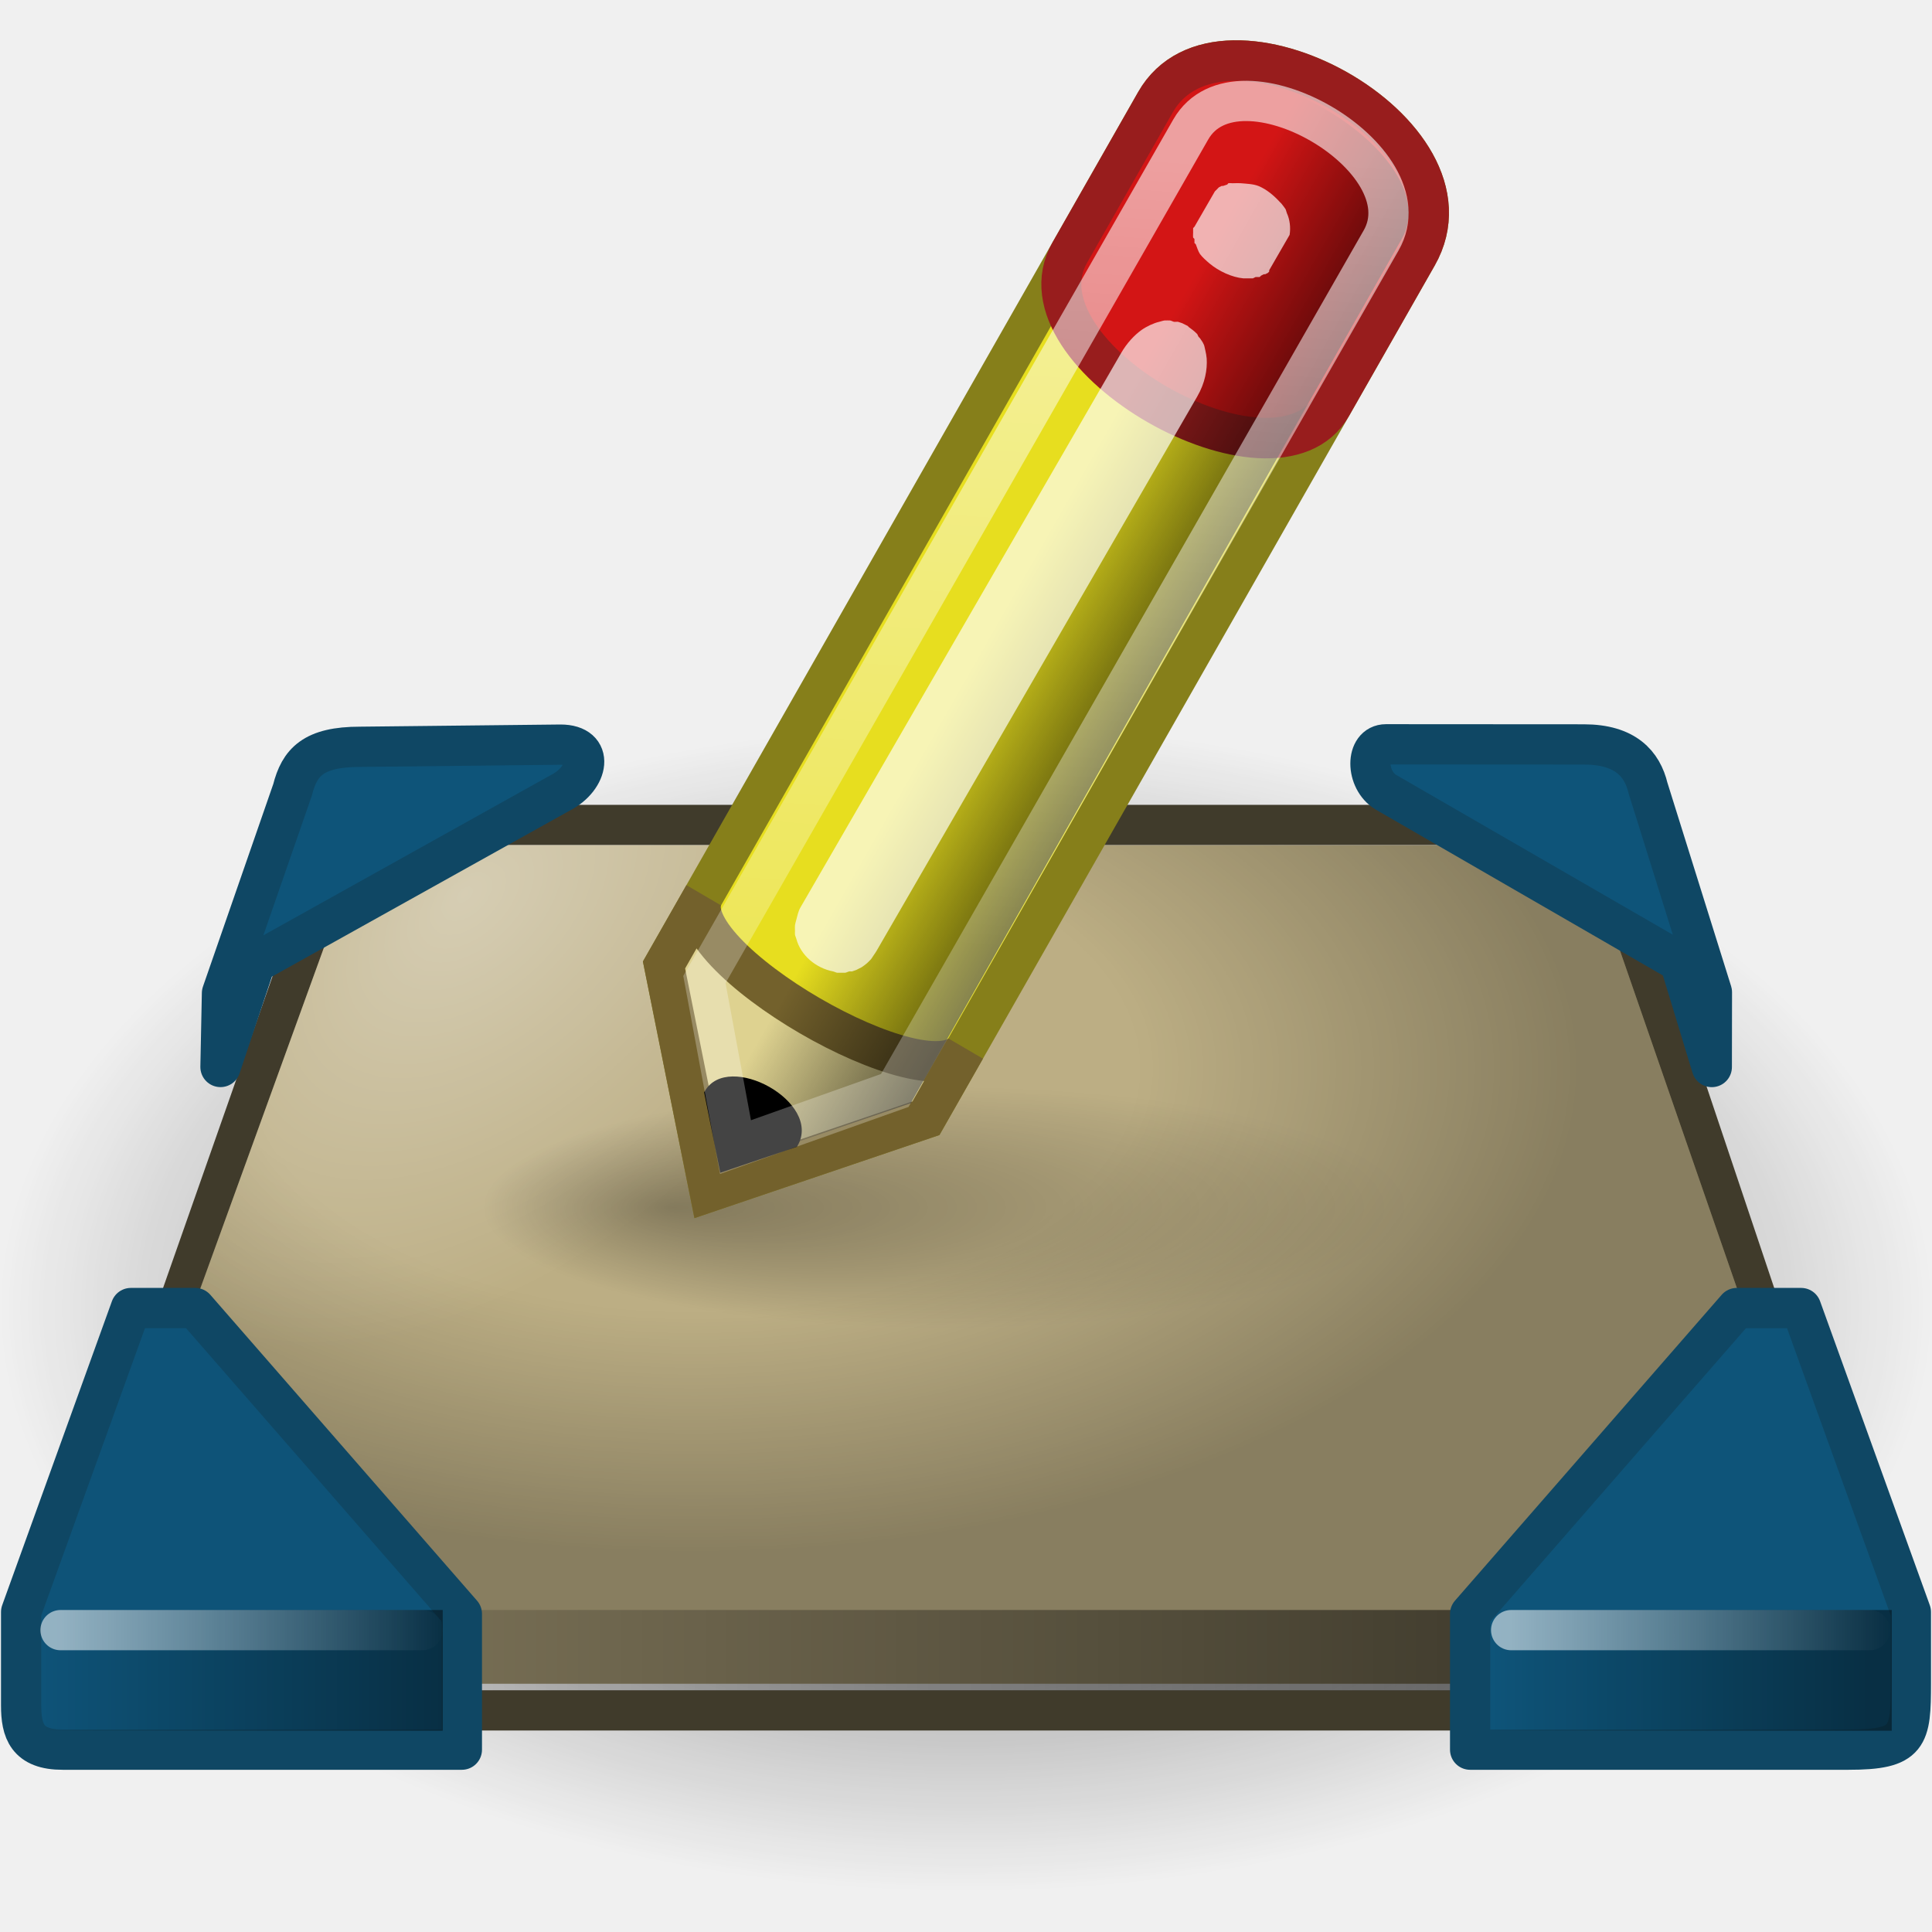
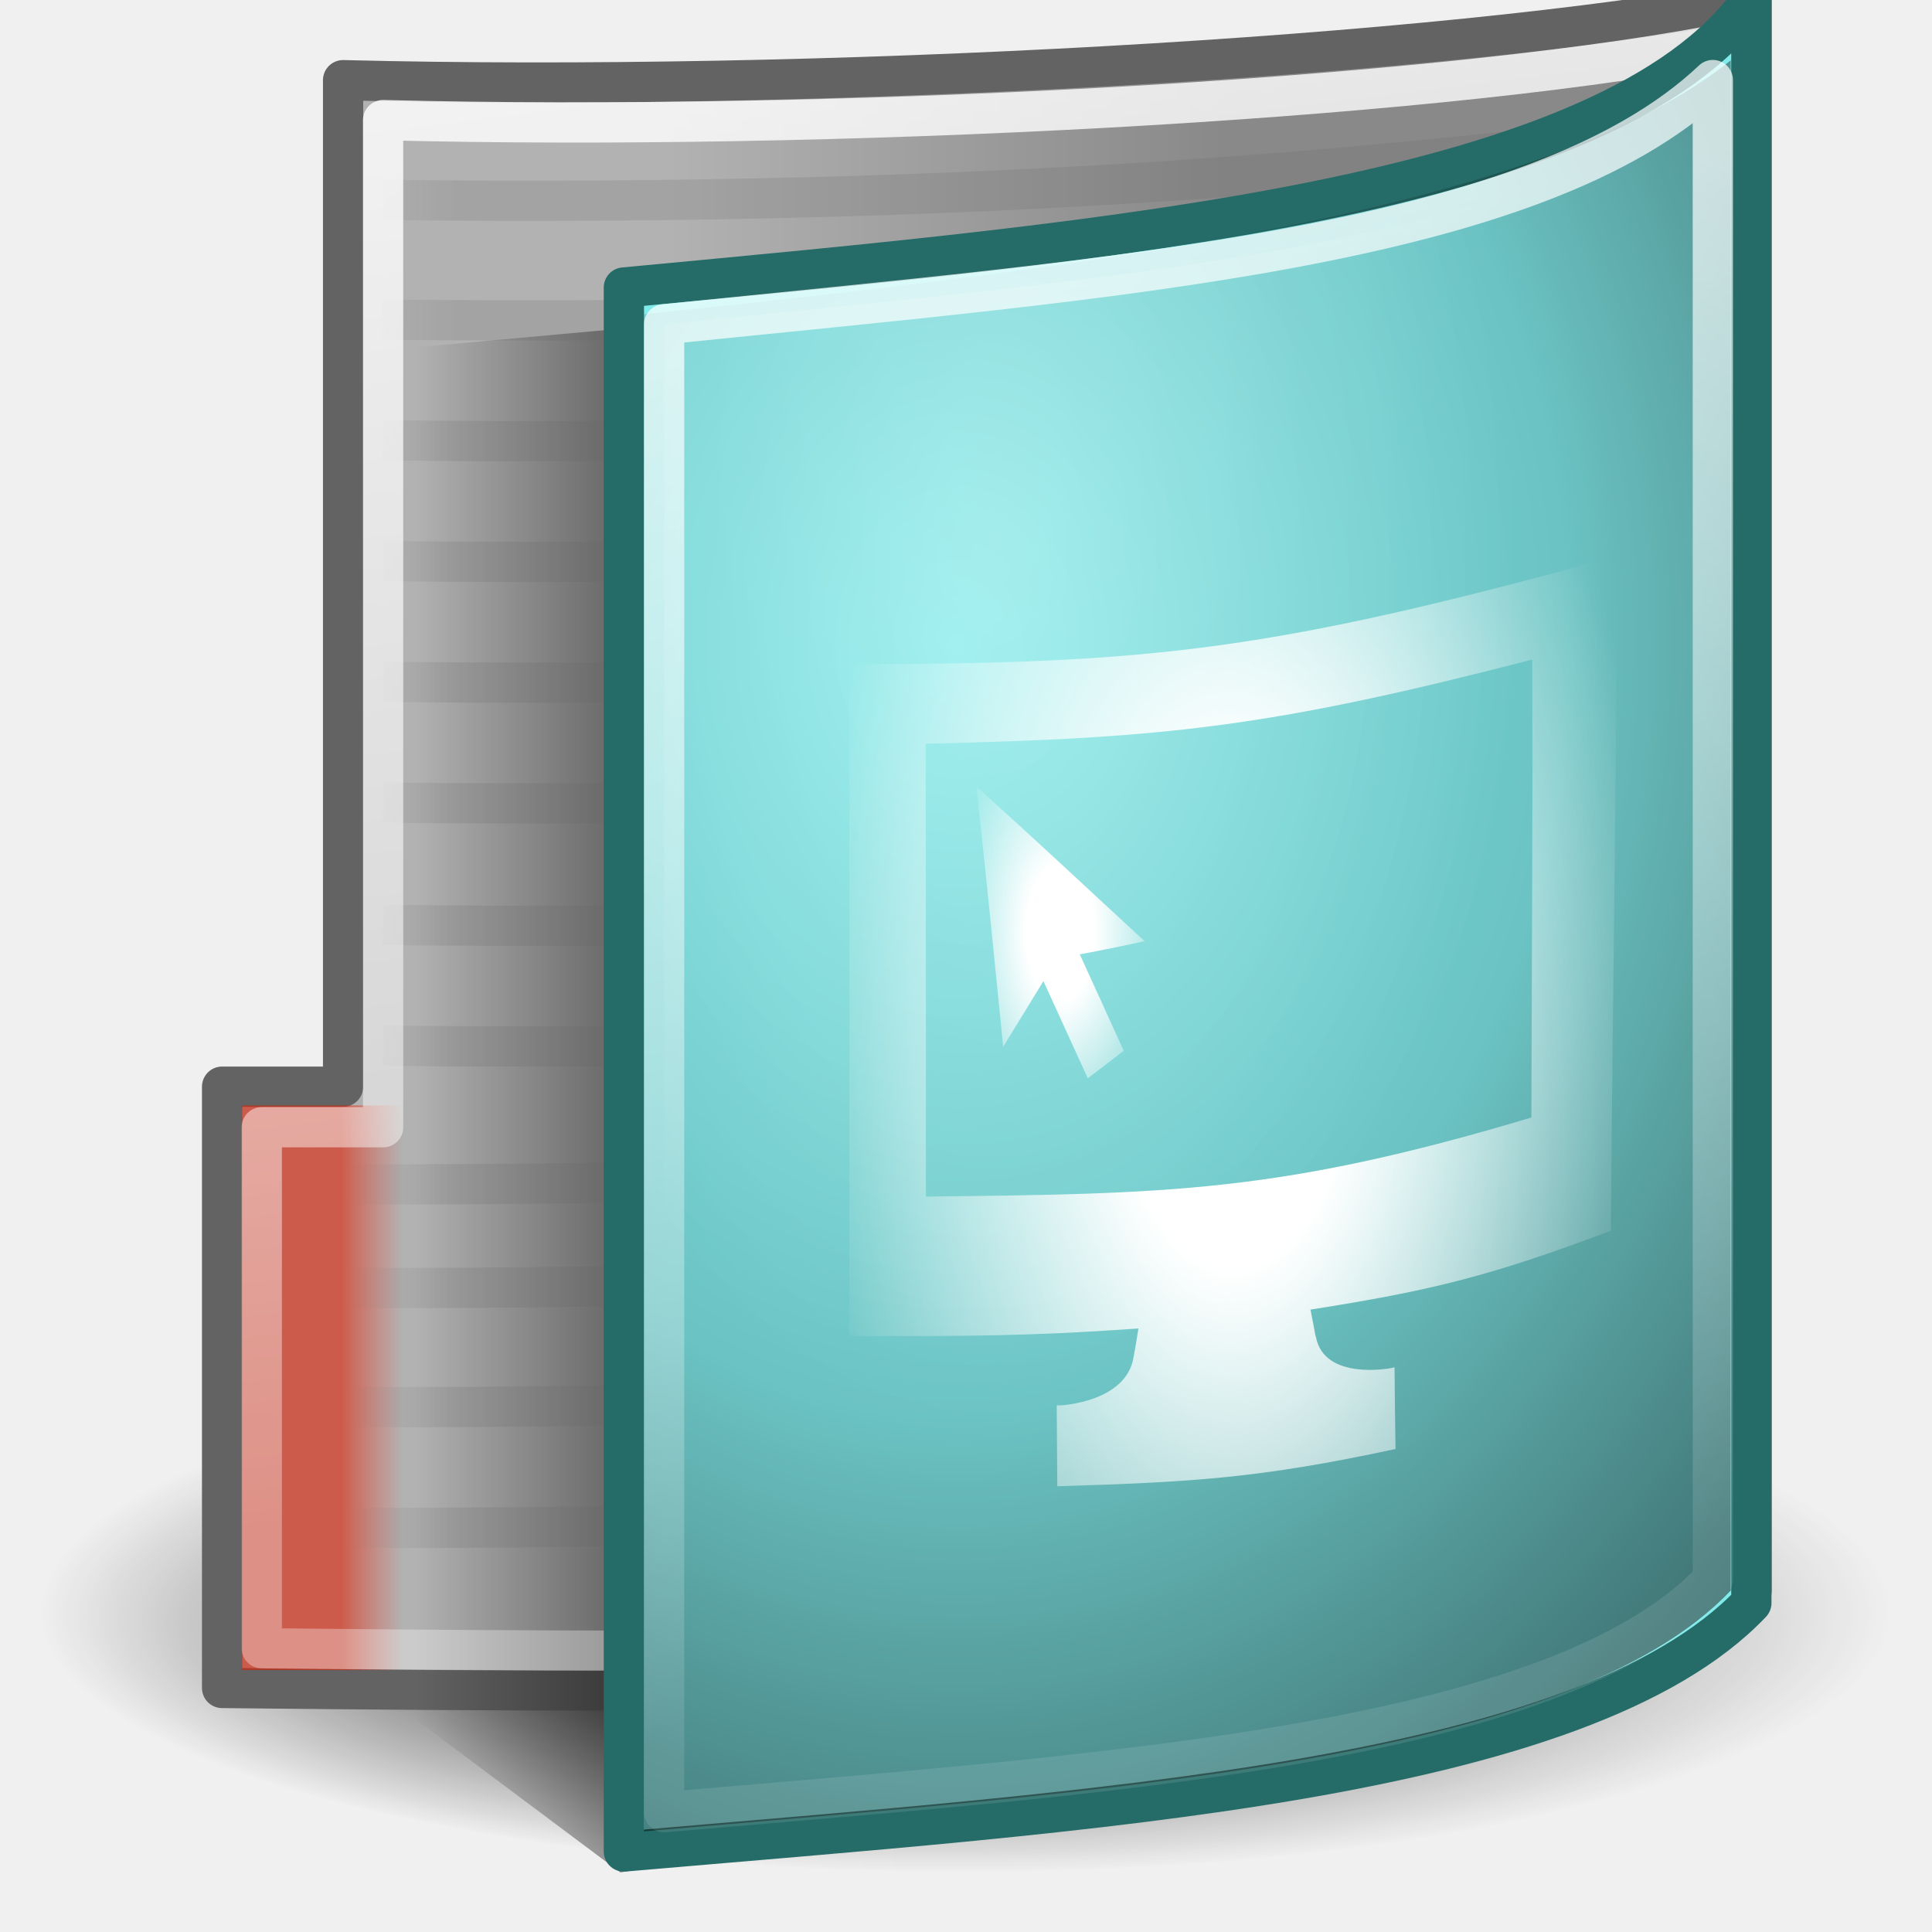
- <svg xmlns="http://www.w3.org/2000/svg" xmlns:xlink="http://www.w3.org/1999/xlink" width="48px" height="48px" id="svg2">
-   <defs id="defs4">
-     <linearGradient id="linearGradient2262">
-       <stop style="stop-color:#000000;stop-opacity:0.515" offset="0" id="stop2264" />
-       <stop style="stop-color:#000000;stop-opacity:0;" offset="1" id="stop2266" />
+ <svg xmlns="http://www.w3.org/2000/svg" version="1.1" id="svg2" x="0px" y="0px" width="48px" height="48px" viewBox="0 0 48 48" enable-background="new 0 0 48 48" xml:space="preserve">
+   <g id="layer1_2_">
+     <radialGradient id="path1336_2_" cx="479.666" cy="2783.773" r="22.507" fx="474.155" fy="2789.035" gradientTransform="matrix(1.0222 0 0 0.2889 -466.3145 -764.199)" gradientUnits="userSpaceOnUse">
+       <stop offset="0" style="stop-color:#000000" />
+       <stop offset="1" style="stop-color:#000000;stop-opacity:0" />
+     </radialGradient>
+     <path id="path1336_1_" opacity="0.779" fill="url(#path1336_2_)" enable-background="new    " d="   M47,40c0.004,3.59-10.291,6.501-22.994,6.502S1.003,43.594,1,40.004C1,40.002,1,40.002,1,40c-0.003-3.59,10.291-6.501,22.993-6.502   C36.695,33.497,46.996,36.406,47,39.996C47,39.998,47,39.999,47,40z" />
+     <linearGradient id="path1307_2_" gradientUnits="userSpaceOnUse" x1="501.397" y1="813.999" x2="487.559" y2="813.999" gradientTransform="matrix(1 0 0 1 -470.9824 -793)">
+       <stop offset="0" style="stop-color:#898989" />
+       <stop offset="1" style="stop-color:#B2B2B2" />
    </linearGradient>
-     <linearGradient id="linearGradient2254">
-       <stop style="stop-color:#ffffff;stop-opacity:0.386" offset="0" id="stop2256" />
-       <stop style="stop-color:#ffffff;stop-opacity:0;" offset="1" id="stop2258" />
+     <path id="path1307_1_" fill="url(#path1307_2_)" stroke="#636363" stroke-linejoin="round" d="   M43.518,0C35.793,1.436,20.139,2.289,8.524,1.992v25.006H5.518v14.939c13.816,0.141,27.627,0.274,38-2.416V0z" />
+     <linearGradient id="path2236_2_" gradientUnits="userSpaceOnUse" x1="489.562" y1="817.011" x2="481.298" y2="817.011" gradientTransform="matrix(1 0 0 1 -470.9824 -793)">
+       <stop offset="0" style="stop-color:#000000;stop-opacity:0.682" />
+       <stop offset="1" style="stop-color:#000000;stop-opacity:0" />
    </linearGradient>
-     <linearGradient id="linearGradient2240">
-       <stop style="stop-color:#000000;stop-opacity:0" offset="0" id="stop2242" />
-       <stop id="stop2250" offset="0.5" style="stop-color:#000000;stop-opacity:0;" />
-       <stop style="stop-color:#000000;stop-opacity:0.275" offset="1" id="stop2244" />
+     <path id="path2236_1_" fill="url(#path2236_2_)" d="M41.33,1.5   c-3.623,4.919-18.738,6.011-31.324,7.156V42.5c0.009,0,0.032,0,0.032,0l5.376,4.021L37.873,42.5c0.164,0,0.332,0.029,0.484,0.062   c0.018,0.004,0.016-0.004,0.033,0c0.602-0.379,1.141-0.799,1.582-1.25L41.33,1.5z" />
+     <linearGradient id="rect2194_1_" gradientUnits="userSpaceOnUse" x1="177.098" y1="-342.478" x2="178.244" y2="-342.478" gradientTransform="matrix(1.3333 0 0 -1 -227.6488 -308)">
+       <stop offset="0.004" style="stop-color:#E01C00" />
+       <stop offset="1" style="stop-color:#FF2C17;stop-opacity:0" />
    </linearGradient>
-     <linearGradient id="linearGradient3217">
-       <stop style="stop-color:#000000;stop-opacity:1;" offset="0" id="stop3219" />
-       <stop style="stop-color:#000000;stop-opacity:0;" offset="1" id="stop3221" />
+     <rect id="rect2194_3_" x="6.006" y="27.464" opacity="0.58" fill="url(#rect2194_1_)" enable-background="new    " width="4" height="14.029" />
+     <g id="g3118_1_" opacity="0.186">
+       <linearGradient id="path3092_2_" gradientUnits="userSpaceOnUse" x1="478.292" y1="797.009" x2="475.573" y2="797.009" gradientTransform="matrix(1 0 0 1 -467 -793)">
+         <stop offset="0" style="stop-color:#636363" />
+         <stop offset="1" style="stop-color:#636363;stop-opacity:0" />
+       </linearGradient>
+       <path id="path3092_1_" fill="none" stroke="url(#path3092_2_)" d="M9.515,4.966    c15.062,0.179,25.106-0.751,33.978-1.94" />
+       <linearGradient id="path3096_2_" gradientUnits="userSpaceOnUse" x1="478.292" y1="799.983" x2="475.573" y2="799.983" gradientTransform="matrix(1 0 0 1 -467 -793)">
+         <stop offset="0" style="stop-color:#636363" />
+         <stop offset="1" style="stop-color:#636363;stop-opacity:0" />
+       </linearGradient>
+       <path id="path3096_1_" fill="none" stroke="url(#path3096_2_)" d="M9.5,7.939    C24.561,8.118,34.607,7.189,43.479,6" />
+       <linearGradient id="path3098_2_" gradientUnits="userSpaceOnUse" x1="478.292" y1="802.983" x2="475.573" y2="802.983" gradientTransform="matrix(1 0 0 1 -467 -793)">
+         <stop offset="0" style="stop-color:#636363" />
+         <stop offset="1" style="stop-color:#636363;stop-opacity:0" />
+       </linearGradient>
+       <path id="path3098_1_" fill="none" stroke="url(#path3098_2_)" d="M9.515,10.939    C24.576,11.118,34.621,10.189,43.492,9" />
+       <linearGradient id="path3100_2_" gradientUnits="userSpaceOnUse" x1="478.292" y1="805.983" x2="475.573" y2="805.983" gradientTransform="matrix(1 0 0 1 -467 -793)">
+         <stop offset="0" style="stop-color:#636363" />
+         <stop offset="1" style="stop-color:#636363;stop-opacity:0" />
+       </linearGradient>
+       <path id="path3100_1_" fill="none" stroke="url(#path3100_2_)" d="M9.515,13.939    c15.062,0.179,25.106-0.75,33.978-1.939" />
+       <linearGradient id="path3102_2_" gradientUnits="userSpaceOnUse" x1="478.292" y1="808.983" x2="475.573" y2="808.983" gradientTransform="matrix(1 0 0 1 -467 -793)">
+         <stop offset="0" style="stop-color:#636363" />
+         <stop offset="1" style="stop-color:#636363;stop-opacity:0" />
+       </linearGradient>
+       <path id="path3102_1_" fill="none" stroke="url(#path3102_2_)" d="M9.515,16.939    c15.062,0.179,25.106-0.75,33.978-1.939" />
+       <linearGradient id="path3104_2_" gradientUnits="userSpaceOnUse" x1="478.292" y1="811.983" x2="475.573" y2="811.983" gradientTransform="matrix(1 0 0 1 -467 -793)">
+         <stop offset="0" style="stop-color:#636363" />
+         <stop offset="1" style="stop-color:#636363;stop-opacity:0" />
+       </linearGradient>
+       <path id="path3104_1_" fill="none" stroke="url(#path3104_2_)" d="M9.515,19.939    c15.062,0.179,25.106-0.75,33.978-1.939" />
+       <linearGradient id="path3106_2_" gradientUnits="userSpaceOnUse" x1="478.292" y1="815.021" x2="475.573" y2="815.021" gradientTransform="matrix(1 0 0 1 -467 -793)">
+         <stop offset="0" style="stop-color:#636363" />
+         <stop offset="1" style="stop-color:#636363;stop-opacity:0" />
+       </linearGradient>
+       <path id="path3106_1_" fill="none" stroke="url(#path3106_2_)" d="M9.515,22.979    c15.062,0.178,25.106-0.752,33.978-1.94" />
+       <linearGradient id="path3108_2_" gradientUnits="userSpaceOnUse" x1="478.292" y1="818.023" x2="475.573" y2="818.023" gradientTransform="matrix(1 0 0 1 -467 -793)">
+         <stop offset="0" style="stop-color:#636363" />
+         <stop offset="1" style="stop-color:#636363;stop-opacity:0" />
+       </linearGradient>
+       <path id="path3108_1_" fill="none" stroke="url(#path3108_2_)" d="M9.515,25.979    c15.062,0.179,25.106-0.752,33.978-1.939" />
+       <linearGradient id="path3110_2_" gradientUnits="userSpaceOnUse" x1="478.292" y1="821.446" x2="475.573" y2="821.446" gradientTransform="matrix(1 0 0 1 -467 -793)">
+         <stop offset="0" style="stop-color:#636363" />
+         <stop offset="1" style="stop-color:#636363;stop-opacity:0" />
+       </linearGradient>
+       <path id="path3110_1_" fill="none" stroke="url(#path3110_2_)" d="M5.506,29.404    c16.812,0.178,28.027-0.752,37.929-1.94" />
+       <linearGradient id="path3112_2_" gradientUnits="userSpaceOnUse" x1="478.293" y1="824.023" x2="475.574" y2="824.023" gradientTransform="matrix(1 0 0 1 -467 -793)">
+         <stop offset="0" style="stop-color:#636363" />
+         <stop offset="1" style="stop-color:#636363;stop-opacity:0" />
+       </linearGradient>
+       <path id="path3112_1_" fill="none" stroke="url(#path3112_2_)" d="M5.558,31.979    c16.789,0.179,27.989-0.752,37.878-1.939" />
+       <linearGradient id="path3114_2_" gradientUnits="userSpaceOnUse" x1="478.293" y1="826.983" x2="475.574" y2="826.983" gradientTransform="matrix(1 0 0 1 -467 -793)">
+         <stop offset="0" style="stop-color:#636363" />
+         <stop offset="1" style="stop-color:#636363;stop-opacity:0" />
+       </linearGradient>
+       <path id="path3114_1_" fill="none" stroke="url(#path3114_2_)" d="M5.558,34.939    c16.789,0.179,27.989-0.75,37.878-1.939" />
+       <linearGradient id="path3094_2_" gradientUnits="userSpaceOnUse" x1="478.293" y1="829.983" x2="475.574" y2="829.983" gradientTransform="matrix(1 0 0 1 -467 -793)">
+         <stop offset="0" style="stop-color:#636363" />
+         <stop offset="1" style="stop-color:#636363;stop-opacity:0" />
+       </linearGradient>
+       <path id="path3094_1_" fill="none" stroke="url(#path3094_2_)" d="M5.558,37.939    c16.789,0.179,27.989-0.75,37.878-1.939" />
+     </g>
+     <linearGradient id="path2231_2_" gradientUnits="userSpaceOnUse" x1="492.921" y1="793.104" x2="497.345" y2="828.924" gradientTransform="matrix(1 0 0 1 -470.9824 -793)">
+       <stop offset="0" style="stop-color:#FFFFFF;stop-opacity:0.849" />
+       <stop offset="1" style="stop-color:#FFFFFF;stop-opacity:0.323" />
    </linearGradient>
-     <linearGradient id="linearGradient3195">
-       <stop style="stop-color:#000000;stop-opacity:0.841" offset="0" id="stop3197" />
-       <stop style="stop-color:#000000;stop-opacity:0;" offset="1" id="stop3199" />
+     <path id="path2231_1_" fill="none" stroke="url(#path2231_2_)" stroke-linejoin="round" d="   M42.545,1.134C35.217,2.502,20.532,3.266,9.518,2.984v25.022H6.504v12.945c13.104,0.133,26.203,0.262,36.041-2.304V1.134z" />
+   </g>
+   <g id="layer3_2_">
+     <path id="path2182_1_" fill="#81EAEA" stroke="#256B67" stroke-linejoin="round" d="M43.514,0.001   C40.008,4.92,27.678,5.998,15.5,7.143V46c11.6-1.006,23.795-1.732,28.012-6.174V0.001H43.514z" />
+   </g>
+   <g id="layer2_2_">
+     <radialGradient id="path2252_1_" cx="167.673" cy="274.325" r="13.026" gradientTransform="matrix(2.4523 0 0 3.1216 -387.3881 -840.3905)" gradientUnits="userSpaceOnUse">
+       <stop offset="0" style="stop-color:#000000;stop-opacity:0" />
+       <stop offset="0.47" style="stop-color:#000000;stop-opacity:0.165" />
+       <stop offset="1" style="stop-color:#000000;stop-opacity:0.667" />
+     </radialGradient>
+     <path id="path2252_2_" fill="url(#path2252_1_)" d="M43,1.5c-4.559,3.66-15.264,5.104-27,6.305V45.5   c11.18-0.975,22.938-1.68,27-5.986V1.5z" />
+     <radialGradient id="path1364_2_" cx="491.652" cy="486.666" r="13.027" gradientTransform="matrix(1 0 0 1.6928 -467 -810.0775)" gradientUnits="userSpaceOnUse">
+       <stop offset="0" style="stop-color:#FFFFFF;stop-opacity:0.3" />
+       <stop offset="1" style="stop-color:#FFFFFF;stop-opacity:0" />
+     </radialGradient>
+     <path id="path1364_1_" fill="url(#path1364_2_)" d="M42.555,1.989   C38.156,6.152,27.824,6.896,16.5,8.057v36.967c10.788-0.94,22.133-1.621,26.055-5.776V1.989z" />
+     <linearGradient id="path2204_2_" gradientUnits="userSpaceOnUse" x1="493.258" y1="799.898" x2="499.758" y2="832.923" gradientTransform="matrix(1 0 0 1 -467 -793)">
+       <stop offset="0" style="stop-color:#FFFFFF;stop-opacity:0.71" />
+       <stop offset="1" style="stop-color:#FFFFFF;stop-opacity:0.107" />
    </linearGradient>
-     <linearGradient id="linearGradient3177">
-       <stop style="stop-color:#ffffff;stop-opacity:0.596" offset="0" id="stop3179" />
-       <stop style="stop-color:#ffffff;stop-opacity:0.267" offset="1" id="stop3181" />
-     </linearGradient>
-     <linearGradient id="linearGradient3081">
-       <stop style="stop-color:#000000;stop-opacity:1;" offset="0" id="stop3083" />
-       <stop style="stop-color:#000000;stop-opacity:0;" offset="1" id="stop3085" />
-     </linearGradient>
-     <linearGradient id="linearGradient2931">
-       <stop style="stop-color:#ffffff;stop-opacity:0.694" offset="0" id="stop2933" />
-       <stop style="stop-color:#ffffff;stop-opacity:0;" offset="1" id="stop2935" />
-     </linearGradient>
-     <linearGradient id="linearGradient2763">
-       <stop style="stop-color:#000000;stop-opacity:0.709" offset="0" id="stop2765" />
-       <stop style="stop-color:#000000;stop-opacity:0;" offset="1" id="stop2767" />
-     </linearGradient>
-     <linearGradient xlink:href="#linearGradient2931" id="linearGradient3118" gradientUnits="userSpaceOnUse" gradientTransform="matrix(1.088811,0,0,1,35.67787,6.822579)" x1="1.681" y1="33.61" x2="10.399" y2="33.61" />
-     <linearGradient xlink:href="#linearGradient2931" id="linearGradient3121" gradientUnits="userSpaceOnUse" gradientTransform="matrix(1.098568,0,0,1,-0.378779,6.822579)" x1="1.681" y1="33.61" x2="10.399" y2="33.61" />
-     <linearGradient xlink:href="#linearGradient2763" id="linearGradient3126" gradientUnits="userSpaceOnUse" gradientTransform="matrix(1.131757,0,0,1.196428,33.75676,-2.857125)" x1="11.164" y1="37.075" x2="2.866" y2="37.075" />
-     <linearGradient xlink:href="#linearGradient2763" id="linearGradient3129" gradientUnits="userSpaceOnUse" gradientTransform="matrix(1.128556,0,0,1.215719,-1.785051,-3.644894)" x1="11.383" y1="37.114" x2="2.468" y2="37.114" />
-     <radialGradient xlink:href="#linearGradient3081" id="radialGradient3141" gradientUnits="userSpaceOnUse" gradientTransform="matrix(1,0,0,0.589532,-2.714843e-16,10.92872)" cx="24.562" cy="26.625" fx="24.562" fy="26.625" r="22.688" />
-     <linearGradient xlink:href="#linearGradient3177" id="linearGradient3183" x1="18.625" y1="6" x2="26.586" y2="22.559" gradientUnits="userSpaceOnUse" gradientTransform="matrix(0.941357,0.548461,-0.543493,0.949964,11.58193,-12.47041)" />
-     <linearGradient xlink:href="#linearGradient3195" id="linearGradient3201" x1="28.513" y1="12.25" x2="23.25" y2="12.25" gradientUnits="userSpaceOnUse" gradientTransform="matrix(0.926476,0.541731,-0.534901,0.938305,11.78351,-12.15067)" />
-     <radialGradient xlink:href="#linearGradient3217" id="radialGradient3225" cx="25.562" cy="29" fx="17.993" fy="29" r="12.812" gradientTransform="matrix(1,0,0,0.156098,-9.541522e-16,24.47317)" gradientUnits="userSpaceOnUse" />
-     <radialGradient xlink:href="#linearGradient2240" id="radialGradient2248" cx="17.25" cy="21.12" fx="17.25" fy="21.12" r="22" gradientTransform="matrix(1,-9.556164e-18,-4.5245e-18,0.547357,-8.983186e-16,14.98115)" gradientUnits="userSpaceOnUse" />
-     <radialGradient xlink:href="#linearGradient2254" id="radialGradient2260" cx="11.391" cy="0.04" fx="11.22" fy="5.225" r="22" gradientTransform="matrix(-0.415398,0.380637,-0.225089,-0.245644,17.36591,19.21501)" gradientUnits="userSpaceOnUse" />
-     <linearGradient xlink:href="#linearGradient2262" id="linearGradient2268" x1="36.977" y1="40.671" x2="2.382" y2="40.671" gradientUnits="userSpaceOnUse" />
-   </defs>
-   <g id="layer1">
-     <path style="opacity:0.636;fill:url(#radialGradient3141);fill-opacity:1;stroke:none;stroke-width:0.983;stroke-linecap:round;stroke-linejoin:miter;stroke-miterlimit:4;stroke-dasharray:none;stroke-dashoffset:0;stroke-opacity:1" id="path2206" d="M 47.25 26.625 A 22.688 13.375 0 1 1  1.875,26.625 A 22.688 13.375 0 1 1  47.25 26.625 z" transform="matrix(1.057851,0,0,1.084112,-1.983471,3.635514)" />
-     <path style="color:#000000;fill:none;fill-opacity:1;fill-rule:nonzero;stroke:#403b2b;stroke-width:1;stroke-linecap:round;stroke-linejoin:round;marker:none;marker-start:none;marker-mid:none;marker-end:none;stroke-miterlimit:4;stroke-dasharray:none;stroke-dashoffset:4.504;stroke-opacity:1;visibility:visible;display:inline;overflow:visible" d="M 8.622,20.496 L 39.691,20.496 L 46.504,40.793 L 46.504,42.494 L 1.492,42.494 L 1.492,40.793 L 8.622,20.496 z " id="path4104" />
-     <path style="color:#000000;fill:#bcae84;fill-opacity:1;fill-rule:nonzero;stroke:none;stroke-width:1.25;stroke-linecap:round;stroke-linejoin:round;marker:none;marker-start:none;marker-mid:none;marker-end:none;stroke-miterlimit:4;stroke-dashoffset:4.504;stroke-opacity:1;visibility:visible;display:inline;overflow:visible" d="M 8.97,21 L 39.341,21 L 46,40.221 L 46,41.832 L 2,41.832 L 2,40.221 L 8.97,21 z " id="rect2008" />
-     <path style="color:#000000;fill:url(#radialGradient2248);fill-opacity:1.0;fill-rule:nonzero;stroke:none;stroke-width:1.25;stroke-linecap:round;stroke-linejoin:round;marker:none;marker-start:none;marker-mid:none;marker-end:none;stroke-miterlimit:4;stroke-dashoffset:4.504;stroke-opacity:1;visibility:visible;display:inline;overflow:visible" d="M 8.97,21 L 39.341,21 L 46,40.221 L 46,41.832 L 2,41.832 L 2,40.221 L 8.97,21 z " id="path2238" />
-     <path style="color:#000000;fill:url(#radialGradient2260);fill-opacity:1.0;fill-rule:nonzero;stroke:none;stroke-width:1.25;stroke-linecap:round;stroke-linejoin:round;marker:none;marker-start:none;marker-mid:none;marker-end:none;stroke-miterlimit:4;stroke-dashoffset:4.504;stroke-opacity:1;visibility:visible;display:inline;overflow:visible" d="M 8.97,21 L 39.341,21 L 46,40.221 L 46,41.832 L 2,41.832 L 2,40.221 L 8.97,21 z " id="path2252" />
-     <rect style="color:#000000;fill:url(#linearGradient2268);fill-opacity:1.0;fill-rule:nonzero;stroke:none;stroke-width:1.25;stroke-linecap:round;stroke-linejoin:round;marker:none;marker-start:none;marker-mid:none;marker-end:none;stroke-miterlimit:4;stroke-dasharray:none;stroke-dashoffset:4.504;stroke-opacity:1;visibility:visible;display:inline;overflow:visible" id="rect2737" width="45.29" height="2" x="1" y="40" />
-     <path id="path2753" d="M 3.251,32.498 L 4.849,32.498 L 11.475,40.097 L 11.475,43.47 L 1.563,43.47 C 0.671,43.473 0.525,42.999 0.525,42.371 L 0.525,40.05 L 3.251,32.498 z " style="fill:#0e5378;fill-opacity:1;fill-rule:evenodd;stroke:#0f4764;stroke-width:1px;stroke-linecap:butt;stroke-linejoin:round;stroke-opacity:1" />
-     <path style="fill:#0e5479;fill-opacity:1;fill-rule:evenodd;stroke:#0f4764;stroke-width:1px;stroke-linecap:butt;stroke-linejoin:round;stroke-opacity:1" d="M 44.749,32.498 L 43.151,32.498 L 36.525,40.097 L 36.525,43.47 L 45.92,43.47 C 47.429,43.47 47.475,43.155 47.475,41.812 L 47.475,40.05 L 44.749,32.498 z " id="path2751" />
-     <rect y="40" x="1" height="3" width="10" id="rect2771" style="opacity:0.617;color:#000000;fill:url(#linearGradient3129);fill-opacity:1;fill-rule:nonzero;stroke:none;stroke-width:1.25;stroke-linecap:round;stroke-linejoin:round;marker:none;marker-start:none;marker-mid:none;marker-end:none;stroke-miterlimit:4;stroke-dasharray:none;stroke-dashoffset:4.504;stroke-opacity:1;visibility:visible;display:inline;overflow:visible" ry="0" />
-     <rect style="opacity:0.617;color:#000000;fill:url(#linearGradient3126);fill-opacity:1;fill-rule:nonzero;stroke:none;stroke-width:1.25;stroke-linecap:round;stroke-linejoin:round;marker:none;marker-start:none;marker-mid:none;marker-end:none;stroke-miterlimit:4;stroke-dasharray:none;stroke-dashoffset:4.504;stroke-opacity:1;visibility:visible;display:inline;overflow:visible" id="rect2761" width="10" height="3" x="37" y="40" />
-     <path id="path4075" d="M 5.515,24.675 L 5.478,26.509 L 6.343,23.922 L 13.925,19.695 C 14.623,19.341 14.791,18.5 13.925,18.5 L 8.946,18.554 C 7.785,18.554 7.442,18.937 7.268,19.625 L 5.515,24.675 z " style="fill:#0e5479;fill-opacity:1;fill-rule:evenodd;stroke:#0f4764;stroke-width:1px;stroke-linecap:butt;stroke-linejoin:round;stroke-opacity:1" />
-     <path style="fill:#0e5479;fill-opacity:1;fill-rule:evenodd;stroke:#0f4764;stroke-width:1px;stroke-linecap:round;stroke-linejoin:round;stroke-opacity:1" d="M 42.532,24.652 L 42.529,26.51 L 41.735,23.901 L 34.435,19.684 C 33.92,19.375 33.92,18.492 34.435,18.492 L 39.35,18.495 C 40.385,18.495 40.801,18.98 40.945,19.581 L 42.532,24.652 z " id="path2777" />
-     <path id="path2939" d="M 1.504,40.5 L 10.496,40.5" style="fill:none;fill-opacity:1;fill-rule:evenodd;stroke:url(#linearGradient3121);stroke-width:1px;stroke-linecap:round;stroke-linejoin:round;stroke-opacity:0.799" />
-     <path style="fill:none;fill-opacity:1;fill-rule:evenodd;stroke:url(#linearGradient3118);stroke-width:1px;stroke-linecap:round;stroke-linejoin:round;stroke-opacity:0.799" d="M 37.544,40.5 L 46.456,40.5" id="path2056" />
-   </g>
-   <g id="layer2">
-     <path style="opacity:0.3;fill:url(#radialGradient3225);fill-opacity:1;stroke:none;stroke-width:1;stroke-linecap:round;stroke-linejoin:miter;stroke-miterlimit:4;stroke-dasharray:none;stroke-dashoffset:0;stroke-opacity:1" id="path3215" d="M 38.375 29 A 12.812 2 0 1 1  12.75,29 A 12.812 2 0 1 1  38.375 29 z" transform="matrix(0.897561,0,0,1.5,0.556094,-13.5)" />
-     <g id="g3156" transform="matrix(0.931185,0.544937,-0.53762,0.943859,11.66955,-12.26098)">
-       <path id="path3143" d="M 24.006,30.497 L 20.512,26.548 L 20.512,3.838 C 20.512,0.825 27.5,0.602 27.5,3.838 L 27.5,26.548 L 24.006,30.497 z " style="fill:#e7de1f;fill-opacity:1;fill-rule:evenodd;stroke:#867f1a;stroke-width:0.924px;stroke-linecap:butt;stroke-linejoin:miter;stroke-opacity:1" />
-       <path id="path3145" d="M 20.512,7.798 L 20.512,3.838 C 20.512,0.825 27.5,0.602 27.5,3.838 L 27.5,7.798 C 27.5,10.385 20.512,10.507 20.512,7.798 z " style="fill:#d31515;fill-opacity:1;fill-rule:evenodd;stroke:#981d1d;stroke-width:0.924px;stroke-linecap:butt;stroke-linejoin:miter;stroke-opacity:1" />
-       <path id="path3147" d="M 24.006,30.497 L 20.512,26.548 L 20.512,24.713 C 20.512,26.267 27.5,26.233 27.5,24.713 L 27.5,26.548 L 24.006,30.497 z " style="fill:#ded290;fill-opacity:1;fill-rule:evenodd;stroke:#73612c;stroke-width:0.924px;stroke-linecap:butt;stroke-linejoin:miter;stroke-opacity:1" />
-       <path id="path3149" d="M 24.006,30 L 22.767,28.6 L 22.767,28.57 C 22.767,27.501 25.245,27.422 25.245,28.57 L 25.245,28.6 L 24.006,30 z " style="fill:#000000;fill-opacity:1;fill-rule:evenodd;stroke:none;stroke-width:1;stroke-linecap:butt;stroke-linejoin:miter;stroke-miterlimit:4;stroke-dasharray:none;stroke-opacity:1" />
+     <path id="path2204_1_" fill="none" stroke="url(#path2204_2_)" stroke-linejoin="round" d="   M42.555,1.989C38.156,6.152,27.824,6.896,16.5,8.057v36.967c10.788-0.94,22.133-1.621,26.055-5.776V1.989z" />
+     <g>
+       <g>
+         <radialGradient id="SVGID_1_" cx="361.74" cy="-238.865" r="4.842" gradientTransform="matrix(0.6114 0 0 -1.2229 -194.8204 -268.9442)" gradientUnits="userSpaceOnUse">
+           <stop offset="0.289" style="stop-color:#FFFFFF" />
+           <stop offset="1" style="stop-color:#FFFFFF;stop-opacity:0" />
+         </radialGradient>
+         <path fill="url(#SVGID_1_)" d="M24.257,19.539c0.268,2.447,0.399,3.8,0.667,6.468c0.398-0.649,0.602-0.979,1-1.632     c0.439,0.961,0.658,1.448,1.102,2.414c0.355-0.271,0.535-0.405,0.893-0.682c-0.438-0.961-0.654-1.443-1.092-2.396     c0.646-0.122,0.967-0.188,1.611-0.327C26.76,21.837,25.93,21.049,24.257,19.539z" />
+         <radialGradient id="SVGID_2_" cx="368.75" cy="-242.472" r="17.325" gradientTransform="matrix(0.6114 0 0 -1.2229 -194.8204 -271.1493)" gradientUnits="userSpaceOnUse">
+           <stop offset="0.289" style="stop-color:#FFFFFF" />
+           <stop offset="1" style="stop-color:#FFFFFF;stop-opacity:0" />
+         </radialGradient>
+         <path fill="url(#SVGID_2_)" d="M40.166,13.814C31.672,16.152,28.662,16.5,21.101,16.5c0,5.739,0,10.159,0,16.693     c2.897,0.002,4.317,0.013,7.183-0.187c-0.02,0.124-0.039,0.249-0.061,0.377c-0.02,0.106-0.039,0.22-0.059,0.332     c-0.178,1.121-1.799,1.2-1.816,1.201c-0.037,0.001-0.057-0.001-0.094,0c0.004,0.834,0.01,1.24,0.014,2.01     c3.354-0.104,5.021-0.198,8.404-0.926c-0.012-0.778-0.018-1.187-0.025-2.03c-0.037,0.008-0.057,0.014-0.094,0.021     c-0.018,0.004-1.654,0.314-1.859-0.774c-0.006-0.012-0.008-0.02-0.012-0.03c-0.029-0.172-0.062-0.338-0.094-0.498     c-0.01-0.053-0.02-0.104-0.029-0.152c2.932-0.464,4.404-0.805,7.463-1.96C40.07,24.018,40.166,19.553,40.166,13.814z      M23.004,29.729c-0.001-4.569,0-7.133-0.005-11.252c5.944-0.136,8.584-0.412,15.069-2.09c0.014,4.159-0.01,6.754-0.021,11.377     C31.791,29.641,28.98,29.66,23.004,29.729z" />
+       </g>
    </g>
  </g>
-   <g id="layer3">
-     <path style="fill:url(#linearGradient3201);fill-opacity:1;fill-rule:evenodd;stroke:none;stroke-width:1px;stroke-linecap:butt;stroke-linejoin:miter;stroke-opacity:1" d="M 17.972,29 L 17,24.125 L 29.273,2.676 C 30.464,0.586 36.032,3.82 34.832,5.926 L 22.626,27.409 L 17.972,29 z " id="path3185" />
-     <path style="fill:#ffffff;fill-opacity:0.67;fill-rule:evenodd;stroke:none;stroke-width:1px;stroke-linecap:butt;stroke-linejoin:miter;stroke-opacity:1" d="M 30.52,4.552 C 30.511,4.554 30.496,4.584 30.487,4.586 C 30.46,4.593 30.41,4.611 30.385,4.62 C 30.378,4.623 30.361,4.616 30.351,4.62 C 30.331,4.629 30.299,4.646 30.284,4.654 C 30.277,4.658 30.256,4.681 30.25,4.688 C 30.234,4.705 30.199,4.739 30.183,4.755 L 29.676,5.633 C 29.673,5.638 29.646,5.661 29.643,5.667 C 29.642,5.669 29.643,5.698 29.643,5.7 C 29.641,5.717 29.643,5.751 29.643,5.768 C 29.643,5.801 29.638,5.87 29.643,5.903 C 29.644,5.908 29.675,5.932 29.676,5.937 C 29.677,5.941 29.673,5.961 29.676,5.97 C 29.679,5.978 29.674,6.03 29.676,6.038 C 29.678,6.042 29.707,6.062 29.71,6.072 C 29.738,6.141 29.768,6.244 29.811,6.308 C 29.869,6.389 29.968,6.475 30.048,6.544 C 30.281,6.739 30.608,6.89 30.892,6.916 C 30.926,6.916 30.997,6.916 31.027,6.916 C 31.054,6.915 31.104,6.918 31.128,6.916 C 31.136,6.914 31.187,6.884 31.196,6.882 C 31.204,6.88 31.221,6.884 31.229,6.882 C 31.237,6.88 31.289,6.884 31.297,6.882 C 31.302,6.881 31.326,6.849 31.331,6.848 C 31.345,6.839 31.386,6.822 31.398,6.814 C 31.402,6.814 31.427,6.815 31.432,6.814 C 31.446,6.806 31.485,6.79 31.499,6.781 C 31.503,6.778 31.53,6.752 31.533,6.747 C 31.536,6.741 31.53,6.718 31.533,6.713 L 32.04,5.835 C 32.069,5.655 32.046,5.455 31.972,5.295 C 31.961,5.273 31.954,5.223 31.938,5.194 C 31.914,5.157 31.865,5.094 31.837,5.059 C 31.831,5.052 31.809,5.032 31.803,5.025 C 31.655,4.863 31.468,4.702 31.263,4.62 C 31.139,4.57 30.953,4.564 30.824,4.552 C 30.778,4.55 30.704,4.549 30.655,4.552 C 30.617,4.556 30.558,4.545 30.52,4.552 z M 28.934,7.962 C 28.889,7.966 28.844,7.987 28.798,7.996 C 28.662,8.028 28.493,8.106 28.36,8.199 C 28.182,8.328 27.999,8.52 27.853,8.773 L 19.886,22.547 C 19.831,22.642 19.81,22.758 19.784,22.851 C 19.775,22.888 19.755,22.95 19.751,22.986 C 19.747,23.022 19.75,23.086 19.751,23.121 C 19.752,23.147 19.747,23.197 19.751,23.222 C 19.754,23.247 19.779,23.299 19.784,23.323 C 19.893,23.738 20.276,24.054 20.696,24.134 C 20.721,24.138 20.772,24.165 20.797,24.167 C 20.822,24.169 20.873,24.167 20.898,24.167 C 20.923,24.167 20.975,24.17 21,24.167 C 21.025,24.165 21.076,24.138 21.101,24.134 C 21.117,24.13 21.152,24.138 21.169,24.134 C 21.193,24.126 21.246,24.109 21.27,24.1 C 21.286,24.093 21.322,24.074 21.337,24.066 C 21.353,24.058 21.39,24.041 21.405,24.032 C 21.442,24.009 21.505,23.961 21.54,23.931 C 21.568,23.906 21.615,23.859 21.641,23.83 C 21.66,23.807 21.691,23.754 21.709,23.729 C 21.726,23.703 21.76,23.656 21.776,23.627 L 29.744,9.853 C 29.942,9.51 29.997,9.181 29.98,8.908 C 29.975,8.848 29.96,8.76 29.946,8.705 C 29.936,8.669 29.926,8.604 29.913,8.57 C 29.906,8.553 29.887,8.519 29.879,8.502 C 29.866,8.479 29.825,8.423 29.811,8.401 C 29.806,8.394 29.783,8.375 29.778,8.367 C 29.767,8.354 29.755,8.313 29.744,8.3 C 29.738,8.293 29.716,8.272 29.71,8.266 C 29.668,8.224 29.59,8.165 29.541,8.131 C 29.534,8.127 29.515,8.102 29.507,8.097 C 29.493,8.089 29.455,8.071 29.44,8.064 C 29.425,8.056 29.388,8.036 29.372,8.03 C 29.349,8.021 29.296,8.003 29.271,7.996 C 29.246,7.99 29.195,8 29.17,7.996 C 29.144,7.992 29.095,7.964 29.069,7.962 C 29.033,7.961 28.969,7.96 28.934,7.962 z " id="path3203" />
-     <path style="fill:none;fill-opacity:1;fill-rule:evenodd;stroke:url(#linearGradient3183);stroke-width:1px;stroke-linecap:butt;stroke-linejoin:miter;stroke-opacity:1" d="M 18.273,28.499 L 17.501,24.336 L 29.584,3.217 C 30.741,1.194 35.48,3.935 34.314,5.973 L 22.231,27.092 L 18.273,28.499 z " id="path3165" />
-   </g>
</svg>
